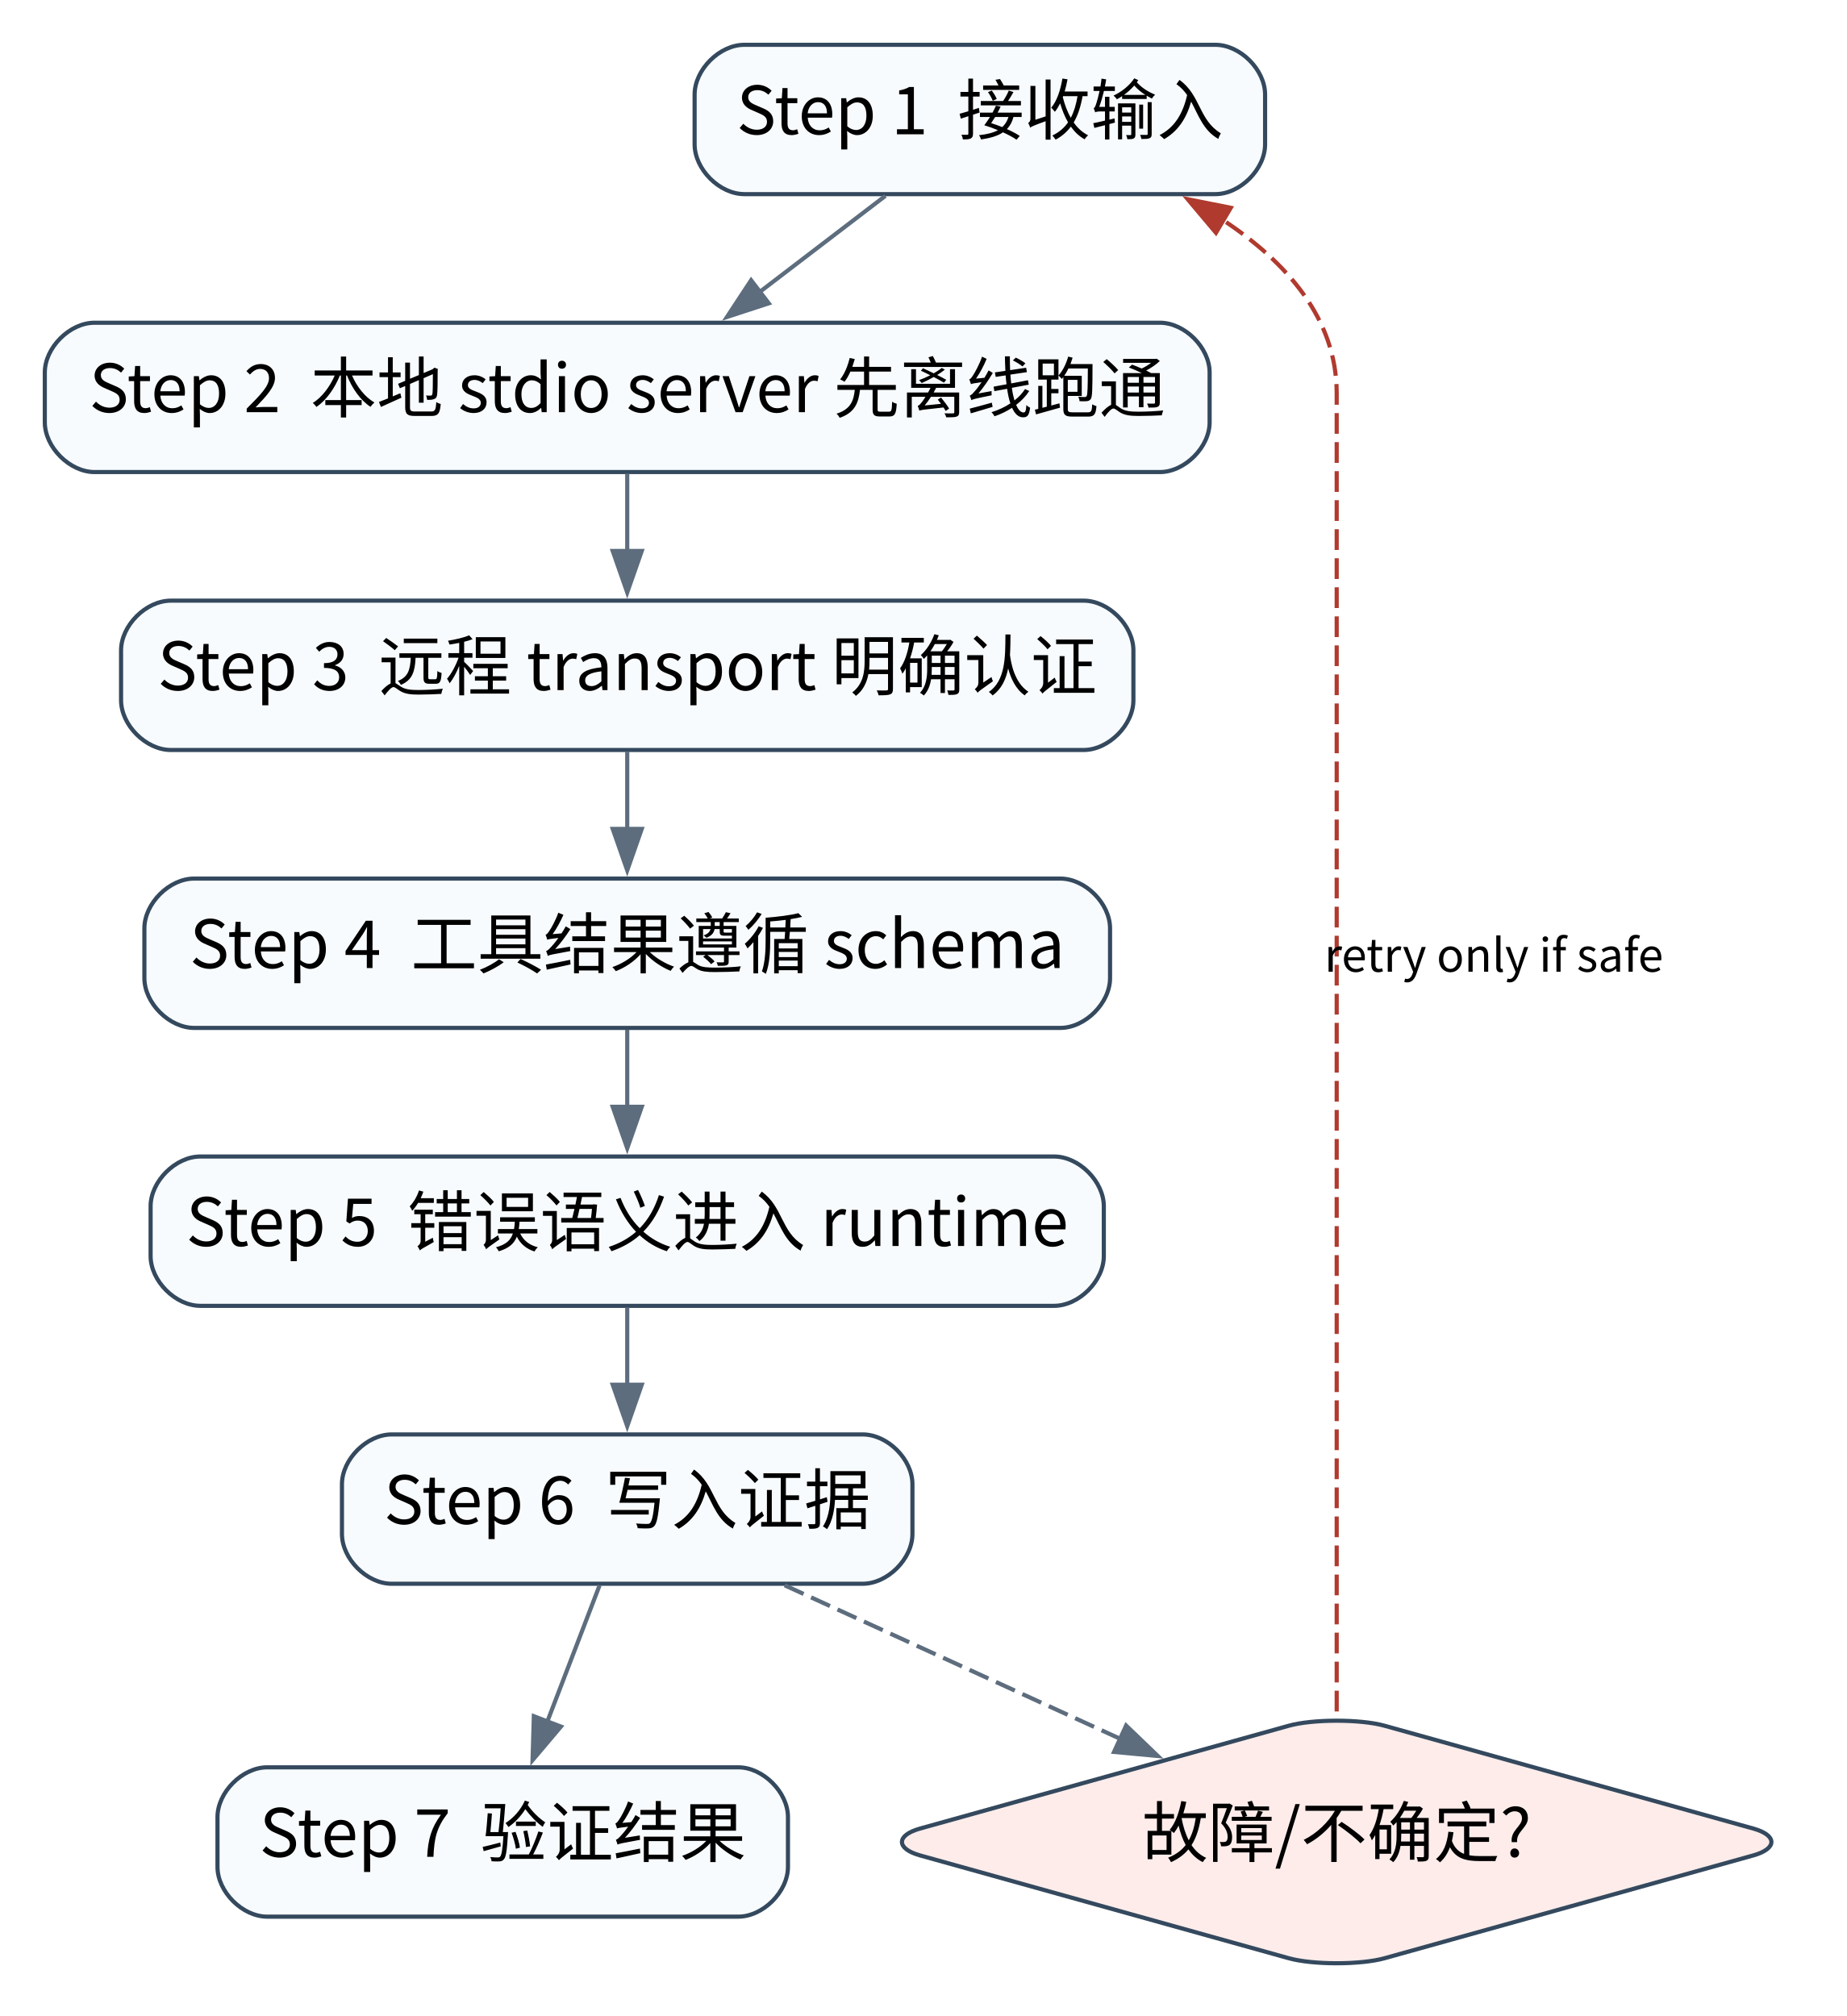
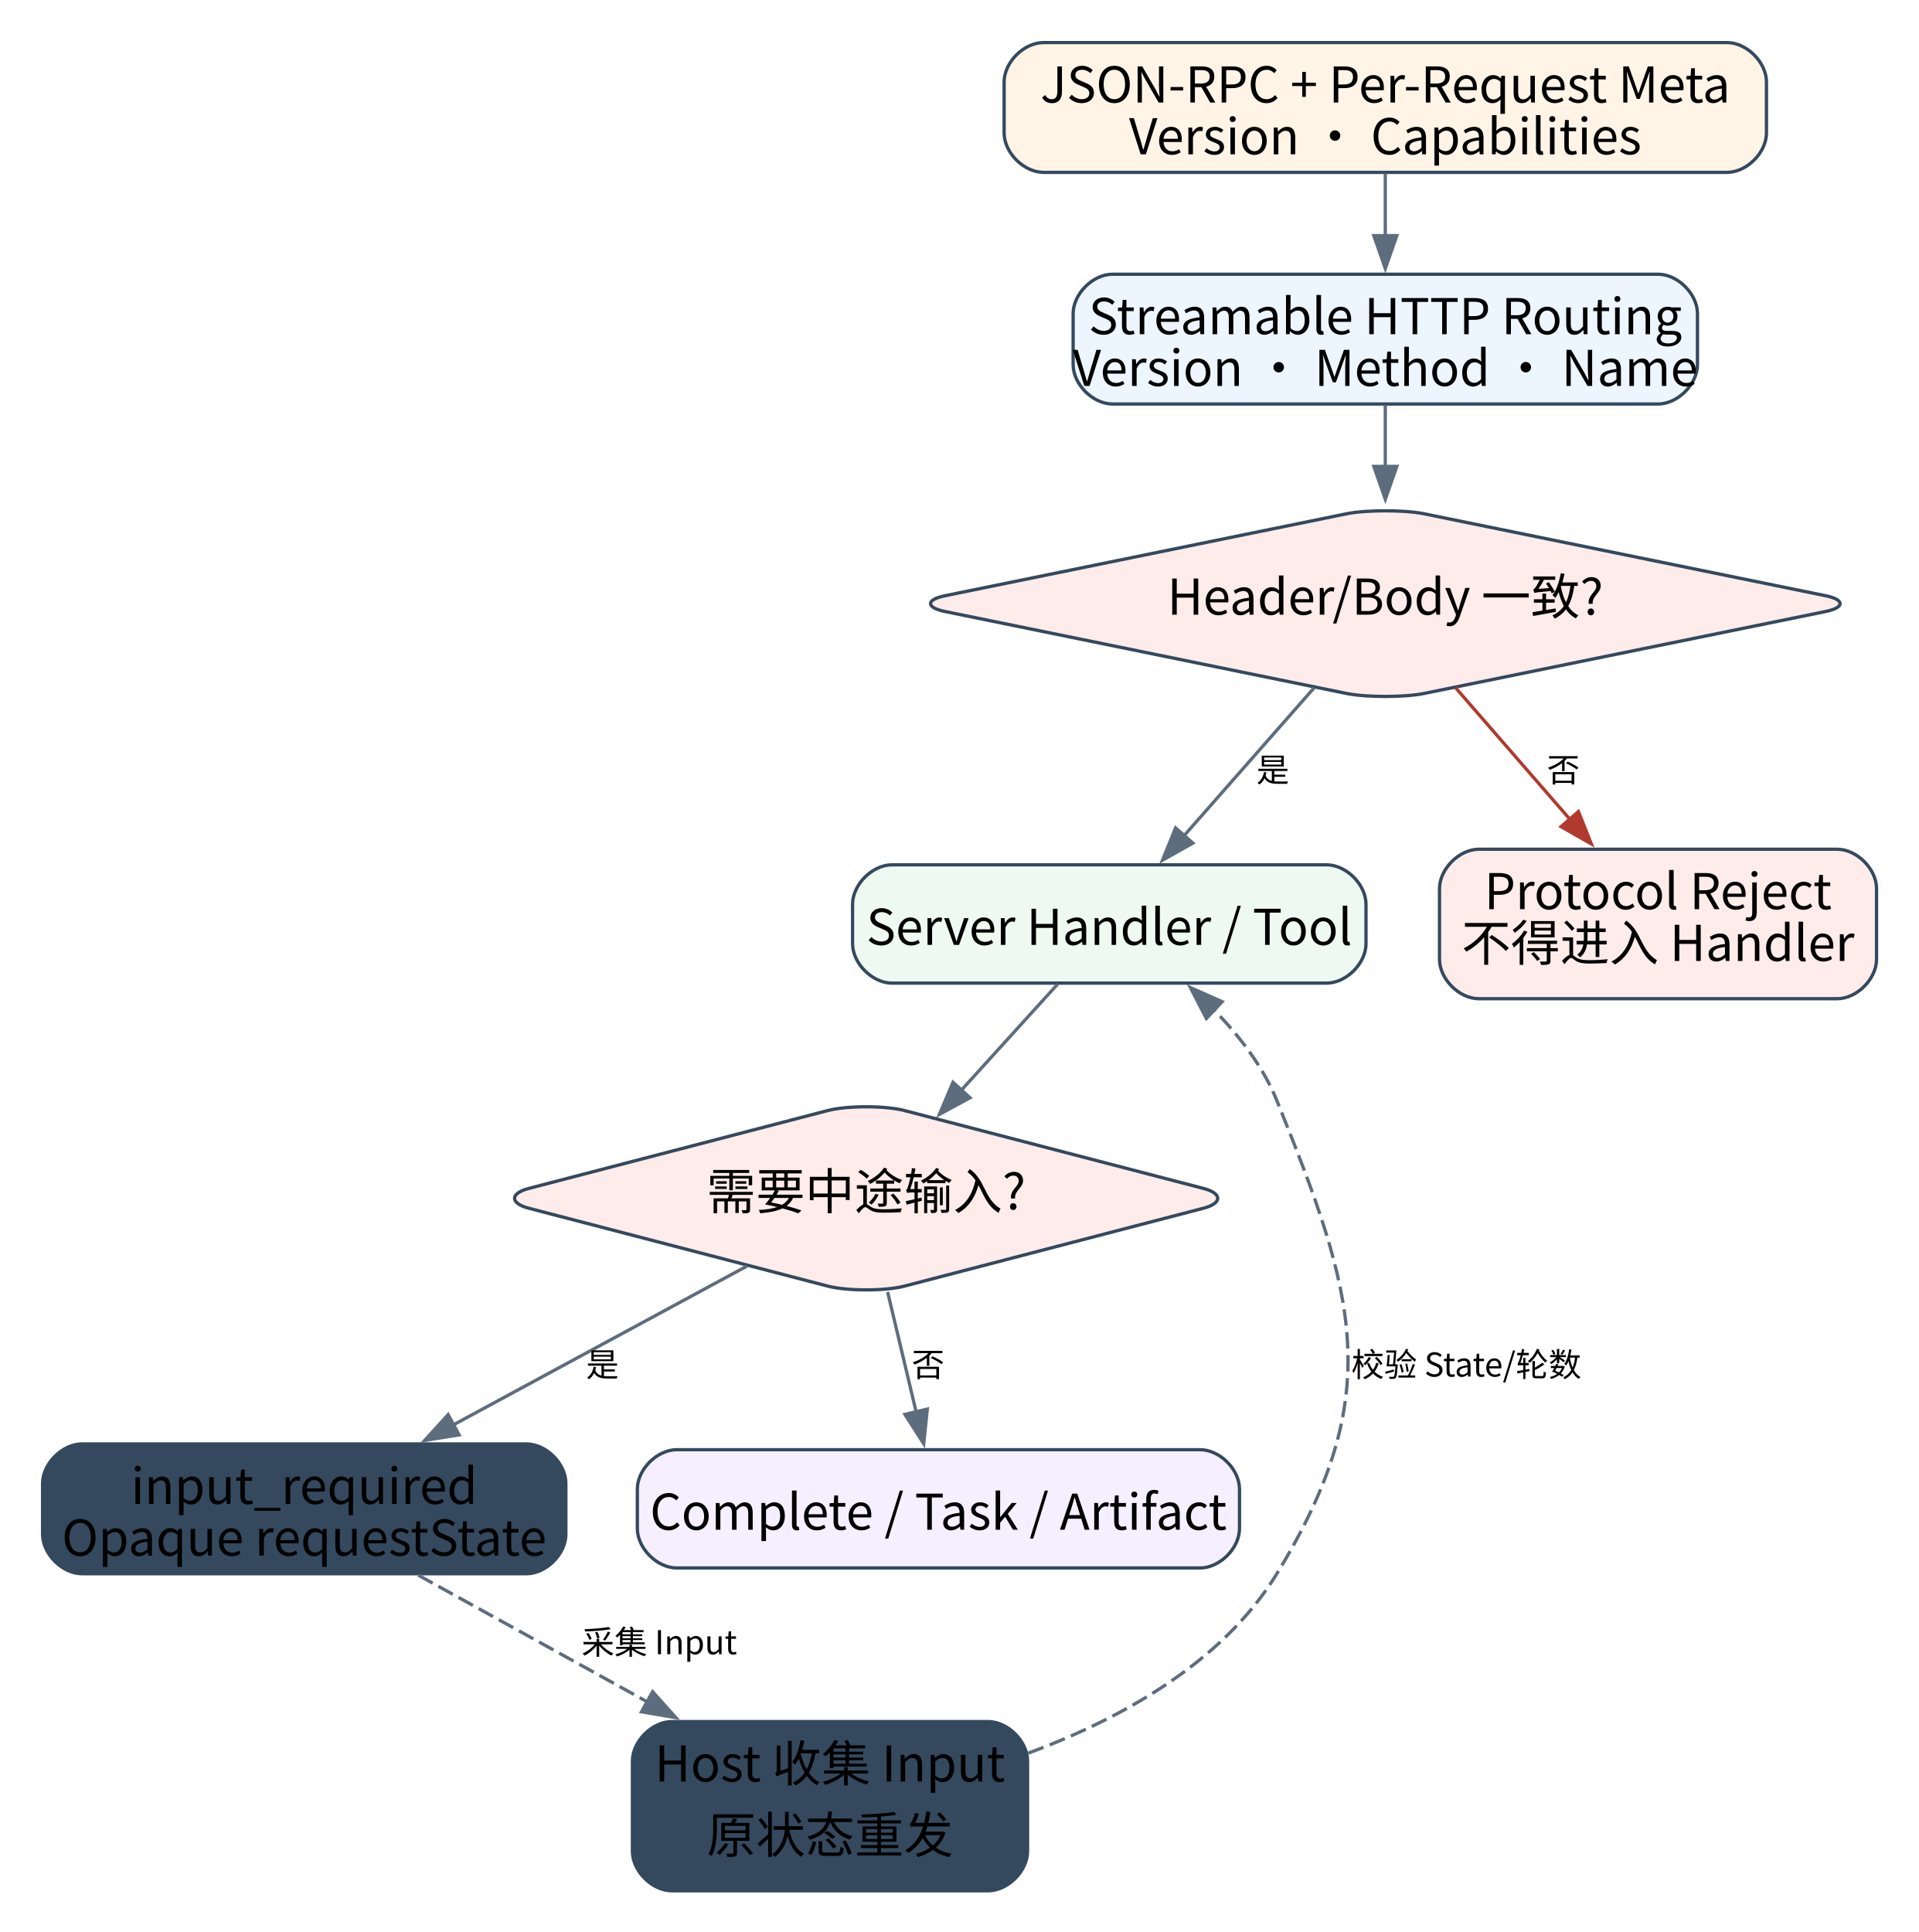
- <svg xmlns="http://www.w3.org/2000/svg" width="445pt" height="486pt" viewBox="0.00 0.00 445.00 486.00">
-   <g id="graph0" class="graph" transform="scale(1 1) rotate(0) translate(10.8 475.3)">
+ <svg xmlns="http://www.w3.org/2000/svg" width="584pt" height="588pt" viewBox="0.00 0.00 584.00 588.00">
+   <g id="graph0" class="graph" transform="scale(1 1) rotate(0) translate(12.96 575.46)">
    <g id="node1" class="node">
-       <path fill="#f8fbfd" stroke="#34495e" d="M282.12,-464.5C282.12,-464.5 168.62,-464.5 168.62,-464.5 162.62,-464.5 156.62,-458.5 156.62,-452.5 156.62,-452.5 156.62,-440.5 156.62,-440.5 156.62,-434.5 162.62,-428.5 168.62,-428.5 168.62,-428.5 282.12,-428.5 282.12,-428.5 288.12,-428.5 294.12,-434.5 294.12,-440.5 294.12,-440.5 294.12,-452.5 294.12,-452.5 294.12,-458.5 288.12,-464.5 282.12,-464.5" />
-       <text xml:space="preserve" text-anchor="middle" x="225.38" y="-442.93" font-family="Noto Sans CJK SC" font-size="16.00">Step 1  接收输入</text>
+       <path fill="#fff4e6" stroke="#34495e" d="M512.62,-562.5C512.62,-562.5 304.62,-562.5 304.62,-562.5 298.62,-562.5 292.62,-556.5 292.62,-550.5 292.62,-550.5 292.62,-535 292.62,-535 292.62,-529 298.62,-523 304.62,-523 304.62,-523 512.62,-523 512.62,-523 518.62,-523 524.62,-529 524.62,-535 524.62,-535 524.62,-550.5 524.62,-550.5 524.62,-556.5 518.62,-562.5 512.62,-562.5" />
+       <text xml:space="preserve" text-anchor="middle" x="408.62" y="-544.25" font-family="Noto Sans CJK SC" font-size="15.00">JSON-RPC + Per-Request Meta</text>
+       <text xml:space="preserve" text-anchor="middle" x="408.62" y="-528.5" font-family="Noto Sans CJK SC" font-size="15.00">Version · Capabilities</text>
    </g>
    <g id="node2" class="node">
-       <path fill="#f8fbfd" stroke="#34495e" d="M268.75,-397.5C268.75,-397.5 12,-397.5 12,-397.5 6,-397.5 0,-391.5 0,-385.5 0,-385.5 0,-373.5 0,-373.5 0,-367.5 6,-361.5 12,-361.5 12,-361.5 268.75,-361.5 268.75,-361.5 274.75,-361.5 280.75,-367.5 280.75,-373.5 280.75,-373.5 280.75,-385.5 280.75,-385.5 280.75,-391.5 274.75,-397.5 268.75,-397.5" />
-       <text xml:space="preserve" text-anchor="middle" x="140.38" y="-375.93" font-family="Noto Sans CJK SC" font-size="16.00">Step 2  本地 stdio server 先离线跑通</text>
+       <path fill="#edf5ff" stroke="#34495e" d="M491.62,-492C491.62,-492 325.62,-492 325.62,-492 319.62,-492 313.62,-486 313.62,-480 313.62,-480 313.62,-464.5 313.62,-464.5 313.62,-458.5 319.62,-452.5 325.62,-452.5 325.62,-452.5 491.62,-452.5 491.62,-452.5 497.62,-452.5 503.62,-458.5 503.62,-464.5 503.62,-464.5 503.62,-480 503.62,-480 503.62,-486 497.62,-492 491.62,-492" />
+       <text xml:space="preserve" text-anchor="middle" x="408.62" y="-473.75" font-family="Noto Sans CJK SC" font-size="15.00">Streamable HTTP Routing</text>
+       <text xml:space="preserve" text-anchor="middle" x="408.62" y="-458" font-family="Noto Sans CJK SC" font-size="15.00">Version · Method · Name</text>
    </g>
    <g id="edge1" class="edge">
-       <path fill="none" stroke="#5d6d7e" d="M202.6,-428.08C193.26,-420.94 182.29,-412.55 172.18,-404.82" />
-       <polygon fill="#5d6d7e" stroke="#5d6d7e" points="174.49,-402.18 164.42,-398.89 170.24,-407.74 174.49,-402.18" />
+       <path fill="none" stroke="#5d6d7e" d="M408.62,-522.67C408.62,-516.73 408.62,-510.03 408.62,-503.52" />
+       <polygon fill="#5d6d7e" stroke="#5d6d7e" points="412.13,-503.74 408.63,-493.74 405.13,-503.74 412.13,-503.74" />
    </g>
    <g id="node3" class="node">
-       <path fill="#f8fbfd" stroke="#34495e" d="M250.38,-330.5C250.38,-330.5 30.38,-330.5 30.38,-330.5 24.38,-330.5 18.38,-324.5 18.38,-318.5 18.38,-318.5 18.38,-306.5 18.38,-306.5 18.38,-300.5 24.38,-294.5 30.38,-294.5 30.38,-294.5 250.38,-294.5 250.38,-294.5 256.38,-294.5 262.38,-300.5 262.38,-306.5 262.38,-306.5 262.38,-318.5 262.38,-318.5 262.38,-324.5 256.38,-330.5 250.38,-330.5" />
-       <text xml:space="preserve" text-anchor="middle" x="140.38" y="-308.93" font-family="Noto Sans CJK SC" font-size="16.00">Step 3  远程 transport 明确认证</text>
+       <path fill="#fdecea" stroke="#34495e" d="M396.87,-419.1C396.87,-419.1 274.63,-394.15 274.63,-394.15 268.75,-392.95 268.75,-390.55 274.63,-389.35 274.63,-389.35 396.87,-364.4 396.87,-364.4 402.75,-363.2 414.5,-363.2 420.38,-364.4 420.38,-364.4 542.62,-389.35 542.62,-389.35 548.5,-390.55 548.5,-392.95 542.62,-394.15 542.62,-394.15 420.38,-419.1 420.38,-419.1 414.5,-420.3 402.75,-420.3 396.87,-419.1" />
+       <text xml:space="preserve" text-anchor="middle" x="408.62" y="-388.38" font-family="Noto Sans CJK SC" font-size="15.00">Header/Body 一致?</text>
    </g>
    <g id="edge2" class="edge">
-       <path fill="none" stroke="#5d6d7e" d="M140.38,-361.08C140.38,-355.25 140.38,-348.59 140.38,-342.14" />
-       <polygon fill="#5d6d7e" stroke="#5d6d7e" points="143.88,-342.48 140.38,-332.48 136.88,-342.48 143.88,-342.48" />
+       <path fill="none" stroke="#5d6d7e" d="M408.62,-452.25C408.62,-446.43 408.62,-439.8 408.62,-433.13" />
+       <polygon fill="#5d6d7e" stroke="#5d6d7e" points="412.13,-433.51 408.63,-423.51 405.13,-433.51 412.13,-433.51" />
    </g>
    <g id="node4" class="node">
-       <path fill="#f8fbfd" stroke="#34495e" d="M244.75,-263.5C244.75,-263.5 36,-263.5 36,-263.5 30,-263.5 24,-257.5 24,-251.5 24,-251.5 24,-239.5 24,-239.5 24,-233.5 30,-227.5 36,-227.5 36,-227.5 244.75,-227.5 244.75,-227.5 250.75,-227.5 256.75,-233.5 256.75,-239.5 256.75,-239.5 256.75,-251.5 256.75,-251.5 256.75,-257.5 250.75,-263.5 244.75,-263.5" />
-       <text xml:space="preserve" text-anchor="middle" x="140.38" y="-241.93" font-family="Noto Sans CJK SC" font-size="16.00">Step 4  工具结果遵循 schema</text>
+       <path fill="#eef9f1" stroke="#34495e" d="M390.75,-312.25C390.75,-312.25 258.5,-312.25 258.5,-312.25 252.5,-312.25 246.5,-306.25 246.5,-300.25 246.5,-300.25 246.5,-288.25 246.5,-288.25 246.5,-282.25 252.5,-276.25 258.5,-276.25 258.5,-276.25 390.75,-276.25 390.75,-276.25 396.75,-276.25 402.75,-282.25 402.75,-288.25 402.75,-288.25 402.75,-300.25 402.75,-300.25 402.75,-306.25 396.75,-312.25 390.75,-312.25" />
+       <text xml:space="preserve" text-anchor="middle" x="324.62" y="-287.88" font-family="Noto Sans CJK SC" font-size="15.00">Server Handler / Tool</text>
    </g>
    <g id="edge3" class="edge">
-       <path fill="none" stroke="#5d6d7e" d="M140.38,-294.08C140.38,-288.25 140.38,-281.59 140.38,-275.14" />
-       <polygon fill="#5d6d7e" stroke="#5d6d7e" points="143.88,-275.48 140.38,-265.48 136.88,-275.48 143.88,-275.48" />
+       <path fill="none" stroke="#5d6d7e" d="M386.99,-366.16C374.76,-352.24 359.47,-334.87 347.1,-320.8" />
+       <polygon fill="#5d6d7e" stroke="#5d6d7e" points="350.06,-318.86 340.82,-313.67 344.8,-323.49 350.06,-318.86" />
+       <text xml:space="preserve" text-anchor="middle" x="374.39" y="-337.5" font-family="Noto Sans CJK SC" font-size="10.00">是</text>
+     </g>
+     <g id="node9" class="node">
+       <path fill="#fdecea" stroke="#34495e" d="M546.12,-317C546.12,-317 437.12,-317 437.12,-317 431.12,-317 425.12,-311 425.12,-305 425.12,-305 425.12,-283.5 425.12,-283.5 425.12,-277.5 431.12,-271.5 437.12,-271.5 437.12,-271.5 546.12,-271.5 546.12,-271.5 552.12,-271.5 558.12,-277.5 558.12,-283.5 558.12,-283.5 558.12,-305 558.12,-305 558.12,-311 552.12,-317 546.12,-317" />
+       <text xml:space="preserve" text-anchor="middle" x="491.62" y="-298.75" font-family="Noto Sans CJK SC" font-size="15.00">Protocol Reject</text>
+       <text xml:space="preserve" text-anchor="middle" x="491.62" y="-283" font-family="Noto Sans CJK SC" font-size="15.00">不得进入 Handler</text>
+     </g>
+     <g id="edge4" class="edge">
+       <path fill="none" stroke="#b03a2e" d="M430,-366.16C440.61,-353.94 453.55,-339.06 464.82,-326.09" />
+       <polygon fill="#b03a2e" stroke="#b03a2e" points="467.4,-328.46 471.32,-318.62 462.11,-323.87 467.4,-328.46" />
+       <text xml:space="preserve" text-anchor="middle" x="462.81" y="-337.5" font-family="Noto Sans CJK SC" font-size="10.00">否</text>
    </g>
    <g id="node5" class="node">
-       <path fill="#f8fbfd" stroke="#34495e" d="M243.25,-196.5C243.25,-196.5 37.5,-196.5 37.5,-196.5 31.5,-196.5 25.5,-190.5 25.5,-184.5 25.5,-184.5 25.5,-172.5 25.5,-172.5 25.5,-166.5 31.5,-160.5 37.5,-160.5 37.5,-160.5 243.25,-160.5 243.25,-160.5 249.25,-160.5 255.25,-166.5 255.25,-172.5 255.25,-172.5 255.25,-184.5 255.25,-184.5 255.25,-190.5 249.25,-196.5 243.25,-196.5" />
-       <text xml:space="preserve" text-anchor="middle" x="140.38" y="-174.93" font-family="Noto Sans CJK SC" font-size="16.00">Step 5  错误语义进入 runtime</text>
+       <path fill="#fdecea" stroke="#34495e" d="M239.01,-237.48C239.01,-237.48 147.99,-213.77 147.99,-213.77 142.18,-212.26 142.18,-209.24 147.99,-207.73 147.99,-207.73 239.01,-184.02 239.01,-184.02 244.82,-182.51 256.43,-182.51 262.24,-184.02 262.24,-184.02 353.26,-207.73 353.26,-207.73 359.07,-209.24 359.07,-212.26 353.26,-213.77 353.26,-213.77 262.24,-237.48 262.24,-237.48 256.43,-238.99 244.82,-238.99 239.01,-237.48" />
+       <text xml:space="preserve" text-anchor="middle" x="250.62" y="-207.38" font-family="Noto Sans CJK SC" font-size="15.00">需要中途输入?</text>
    </g>
-     <g id="edge4" class="edge">
-       <path fill="none" stroke="#5d6d7e" d="M140.38,-227.08C140.38,-221.25 140.38,-214.59 140.38,-208.14" />
-       <polygon fill="#5d6d7e" stroke="#5d6d7e" points="143.88,-208.48 140.38,-198.48 136.88,-208.48 143.88,-208.48" />
+     <g id="edge5" class="edge">
+       <path fill="none" stroke="#5d6d7e" d="M308.93,-275.97C300.34,-266.51 289.43,-254.49 279.38,-243.42" />
+       <polygon fill="#5d6d7e" stroke="#5d6d7e" points="282.24,-241.36 272.93,-236.31 277.06,-246.07 282.24,-241.36" />
    </g>
    <g id="node6" class="node">
-       <path fill="#f8fbfd" stroke="#34495e" d="M197.12,-129.5C197.12,-129.5 83.62,-129.5 83.62,-129.5 77.63,-129.5 71.62,-123.5 71.62,-117.5 71.62,-117.5 71.62,-105.5 71.62,-105.5 71.62,-99.5 77.62,-93.5 83.62,-93.5 83.62,-93.5 197.12,-93.5 197.12,-93.5 203.12,-93.5 209.12,-99.5 209.12,-105.5 209.12,-105.5 209.12,-117.5 209.12,-117.5 209.12,-123.5 203.12,-129.5 197.12,-129.5" />
-       <text xml:space="preserve" text-anchor="middle" x="140.38" y="-107.92" font-family="Noto Sans CJK SC" font-size="16.00">Step 6  写入证据</text>
+       <path fill="#34495e" stroke="#34495e" d="M147.25,-136C147.25,-136 12,-136 12,-136 6,-136 0,-130 0,-124 0,-124 0,-108.5 0,-108.5 0,-102.5 6,-96.5 12,-96.5 12,-96.5 147.25,-96.5 147.25,-96.5 153.25,-96.5 159.25,-102.5 159.25,-108.5 159.25,-108.5 159.25,-124 159.25,-124 159.25,-130 153.25,-136 147.25,-136" />
+       <text xml:space="preserve" text-anchor="middle" x="79.62" y="-117.75" font-family="Noto Sans CJK SC" font-size="15.00">input_required</text>
+       <text xml:space="preserve" text-anchor="middle" x="79.62" y="-102" font-family="Noto Sans CJK SC" font-size="15.00">Opaque requestState</text>
    </g>
-     <g id="edge5" class="edge">
-       <path fill="none" stroke="#5d6d7e" d="M140.38,-160.08C140.38,-154.25 140.38,-147.59 140.38,-141.14" />
-       <polygon fill="#5d6d7e" stroke="#5d6d7e" points="143.88,-141.48 140.38,-131.48 136.88,-141.48 143.88,-141.48" />
+     <g id="edge7" class="edge">
+       <path fill="none" stroke="#5d6d7e" d="M214.36,-190.13C188.25,-176.01 152.86,-156.86 124.89,-141.74" />
+       <polygon fill="#5d6d7e" stroke="#5d6d7e" points="126.75,-138.76 116.29,-137.08 123.42,-144.92 126.75,-138.76" />
+       <text xml:space="preserve" text-anchor="middle" x="170.38" y="-156.5" font-family="Noto Sans CJK SC" font-size="10.00">是</text>
+     </g>
+     <g id="node8" class="node">
+       <path fill="#f6efff" stroke="#34495e" d="M352.25,-134.25C352.25,-134.25 193,-134.25 193,-134.25 187,-134.25 181,-128.25 181,-122.25 181,-122.25 181,-110.25 181,-110.25 181,-104.25 187,-98.25 193,-98.25 193,-98.25 352.25,-98.25 352.25,-98.25 358.25,-98.25 364.25,-104.25 364.25,-110.25 364.25,-110.25 364.25,-122.25 364.25,-122.25 364.25,-128.25 358.25,-134.25 352.25,-134.25" />
+       <text xml:space="preserve" text-anchor="middle" x="272.62" y="-109.88" font-family="Noto Sans CJK SC" font-size="15.00">Complete / Task / Artifact</text>
+     </g>
+     <g id="edge6" class="edge">
+       <path fill="none" stroke="#5d6d7e" d="M257.17,-182.25C259.92,-170.66 263.13,-157.19 265.9,-145.53" />
+       <polygon fill="#5d6d7e" stroke="#5d6d7e" points="269.24,-146.61 268.15,-136.07 262.43,-144.99 269.24,-146.61" />
+       <text xml:space="preserve" text-anchor="middle" x="269.49" y="-156.5" font-family="Noto Sans CJK SC" font-size="10.00">否</text>
    </g>
    <g id="node7" class="node">
-       <path fill="#f8fbfd" stroke="#34495e" d="M167.12,-49.25C167.12,-49.25 53.62,-49.25 53.62,-49.25 47.63,-49.25 41.62,-43.25 41.62,-37.25 41.62,-37.25 41.62,-25.25 41.62,-25.25 41.62,-19.25 47.62,-13.25 53.62,-13.25 53.62,-13.25 167.12,-13.25 167.12,-13.25 173.12,-13.25 179.12,-19.25 179.12,-25.25 179.12,-25.25 179.12,-37.25 179.12,-37.25 179.12,-43.25 173.12,-49.25 167.12,-49.25" />
-       <text xml:space="preserve" text-anchor="middle" x="110.38" y="-27.68" font-family="Noto Sans CJK SC" font-size="16.00">Step 7  验证结果</text>
-     </g>
-     <g id="edge6" class="edge">
-       <path fill="none" stroke="#5d6d7e" d="M133.72,-93.13C129.99,-83.41 125.25,-71.05 121.02,-60.02" />
-       <polygon fill="#5d6d7e" stroke="#5d6d7e" points="124.4,-59.07 117.56,-50.98 117.87,-61.57 124.4,-59.07" />
-     </g>
-     <g id="node8" class="node">
-       <path fill="#fdecea" stroke="#34495e" d="M299.82,-59.27C299.82,-59.27 210.93,-34.48 210.93,-34.48 205.15,-32.86 205.15,-29.64 210.93,-28.02 210.93,-28.02 299.82,-3.23 299.82,-3.23 305.6,-1.61 317.15,-1.61 322.93,-3.23 322.93,-3.23 411.82,-28.02 411.82,-28.02 417.6,-29.64 417.6,-32.86 411.82,-34.48 411.82,-34.48 322.93,-59.27 322.93,-59.27 317.15,-60.89 305.6,-60.89 299.82,-59.27" />
-       <text xml:space="preserve" text-anchor="middle" x="311.38" y="-27.68" font-family="Noto Sans CJK SC" font-size="16.00">故障/不确定?</text>
-     </g>
-     <g id="edge7" class="edge">
-       <path fill="none" stroke="#5d6d7e" stroke-dasharray="5,2" d="M178.33,-93.13C202.21,-82.2 233.36,-67.95 259.51,-55.98" />
-       <polygon fill="#5d6d7e" stroke="#5d6d7e" points="260.62,-59.32 268.26,-51.98 257.71,-52.96 260.62,-59.32" />
+       <path fill="#34495e" stroke="#34495e" d="M287.75,-51.5C287.75,-51.5 191.5,-51.5 191.5,-51.5 185.5,-51.5 179.5,-45.5 179.5,-39.5 179.5,-39.5 179.5,-12 179.5,-12 179.5,-6 185.5,0 191.5,0 191.5,0 287.75,0 287.75,0 293.75,0 299.75,-6 299.75,-12 299.75,-12 299.75,-39.5 299.75,-39.5 299.75,-45.5 293.75,-51.5 287.75,-51.5" />
+       <text xml:space="preserve" text-anchor="middle" x="239.62" y="-33.25" font-family="Noto Sans CJK SC" font-size="15.00">Host 收集 Input</text>
+       <text xml:space="preserve" text-anchor="middle" x="239.62" y="-11.5" font-family="Noto Sans CJK SC" font-size="15.00">原状态重发</text>
    </g>
    <g id="edge8" class="edge">
-       <path fill="none" stroke="#b03a2e" stroke-dasharray="5,2" d="M311.38,-62.72C311.38,-77.2 311.38,-94.74 311.38,-110.5 311.38,-380.5 311.38,-380.5 311.38,-380.5 311.38,-398.56 299.16,-412.23 283.94,-422.27" />
-       <polygon fill="#b03a2e" stroke="#b03a2e" points="282.28,-419.18 275.46,-427.28 285.85,-425.21 282.28,-419.18" />
-       <text xml:space="preserve" text-anchor="middle" x="349.25" y="-241.05" font-family="Noto Sans CJK SC" font-size="11.00">retry only if safe</text>
+       <path fill="none" stroke="#5d6d7e" stroke-dasharray="5,2" d="M114.34,-96.05C134.68,-84.8 160.83,-70.33 183.98,-57.53" />
+       <polygon fill="#5d6d7e" stroke="#5d6d7e" points="185.65,-60.6 192.71,-52.7 182.26,-54.48 185.65,-60.6" />
+       <text xml:space="preserve" text-anchor="middle" x="187.67" y="-72" font-family="Noto Sans CJK SC" font-size="10.00">采集 Input</text>
+     </g>
+     <g id="edge9" class="edge">
+       <path fill="none" stroke="#5d6d7e" stroke-dasharray="5,2" d="M299.94,-41.88C328.1,-52.3 359.02,-69.33 375.62,-96.5 408.99,-151.11 399.62,-181.17 375.62,-240.5 371.44,-250.84 364.15,-260.28 356.37,-268.23" />
+       <polygon fill="#5d6d7e" stroke="#5d6d7e" points="354.17,-265.49 349.3,-274.9 358.97,-270.59 354.17,-265.49" />
+       <text xml:space="preserve" text-anchor="middle" x="433.28" y="-156.5" font-family="Noto Sans CJK SC" font-size="10.00">校验 State/轮数</text>
    </g>
  </g>
</svg>
